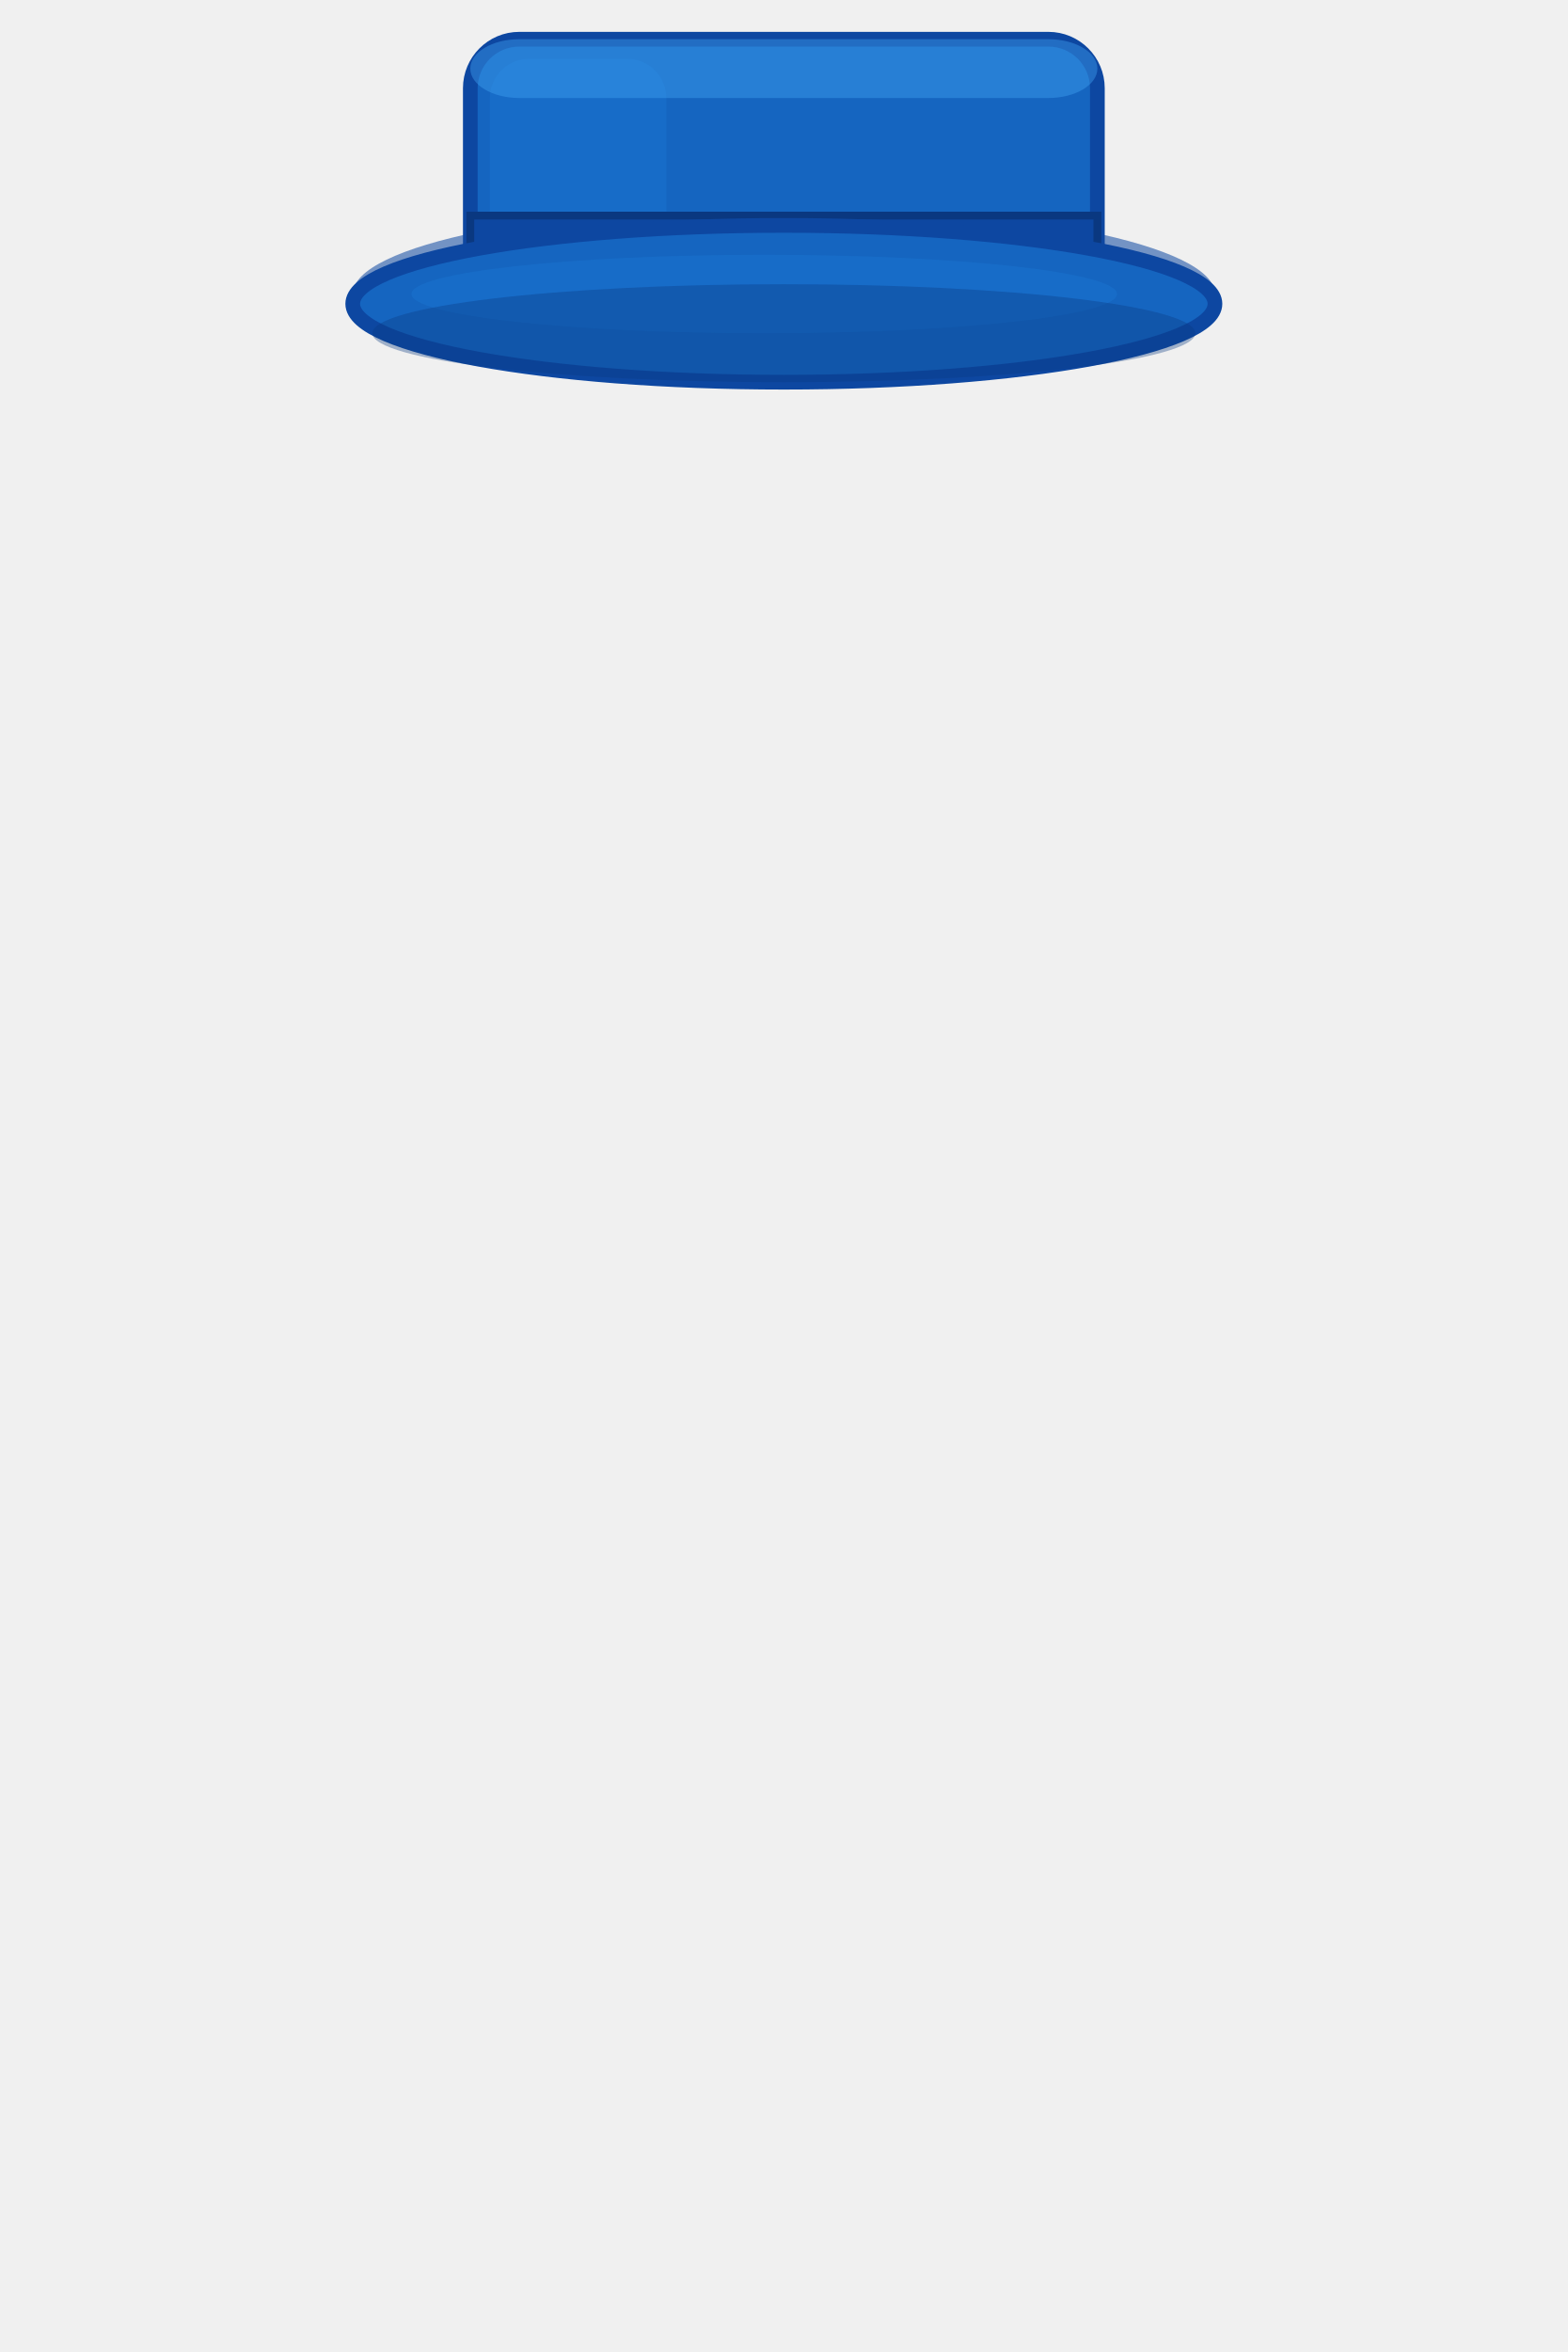
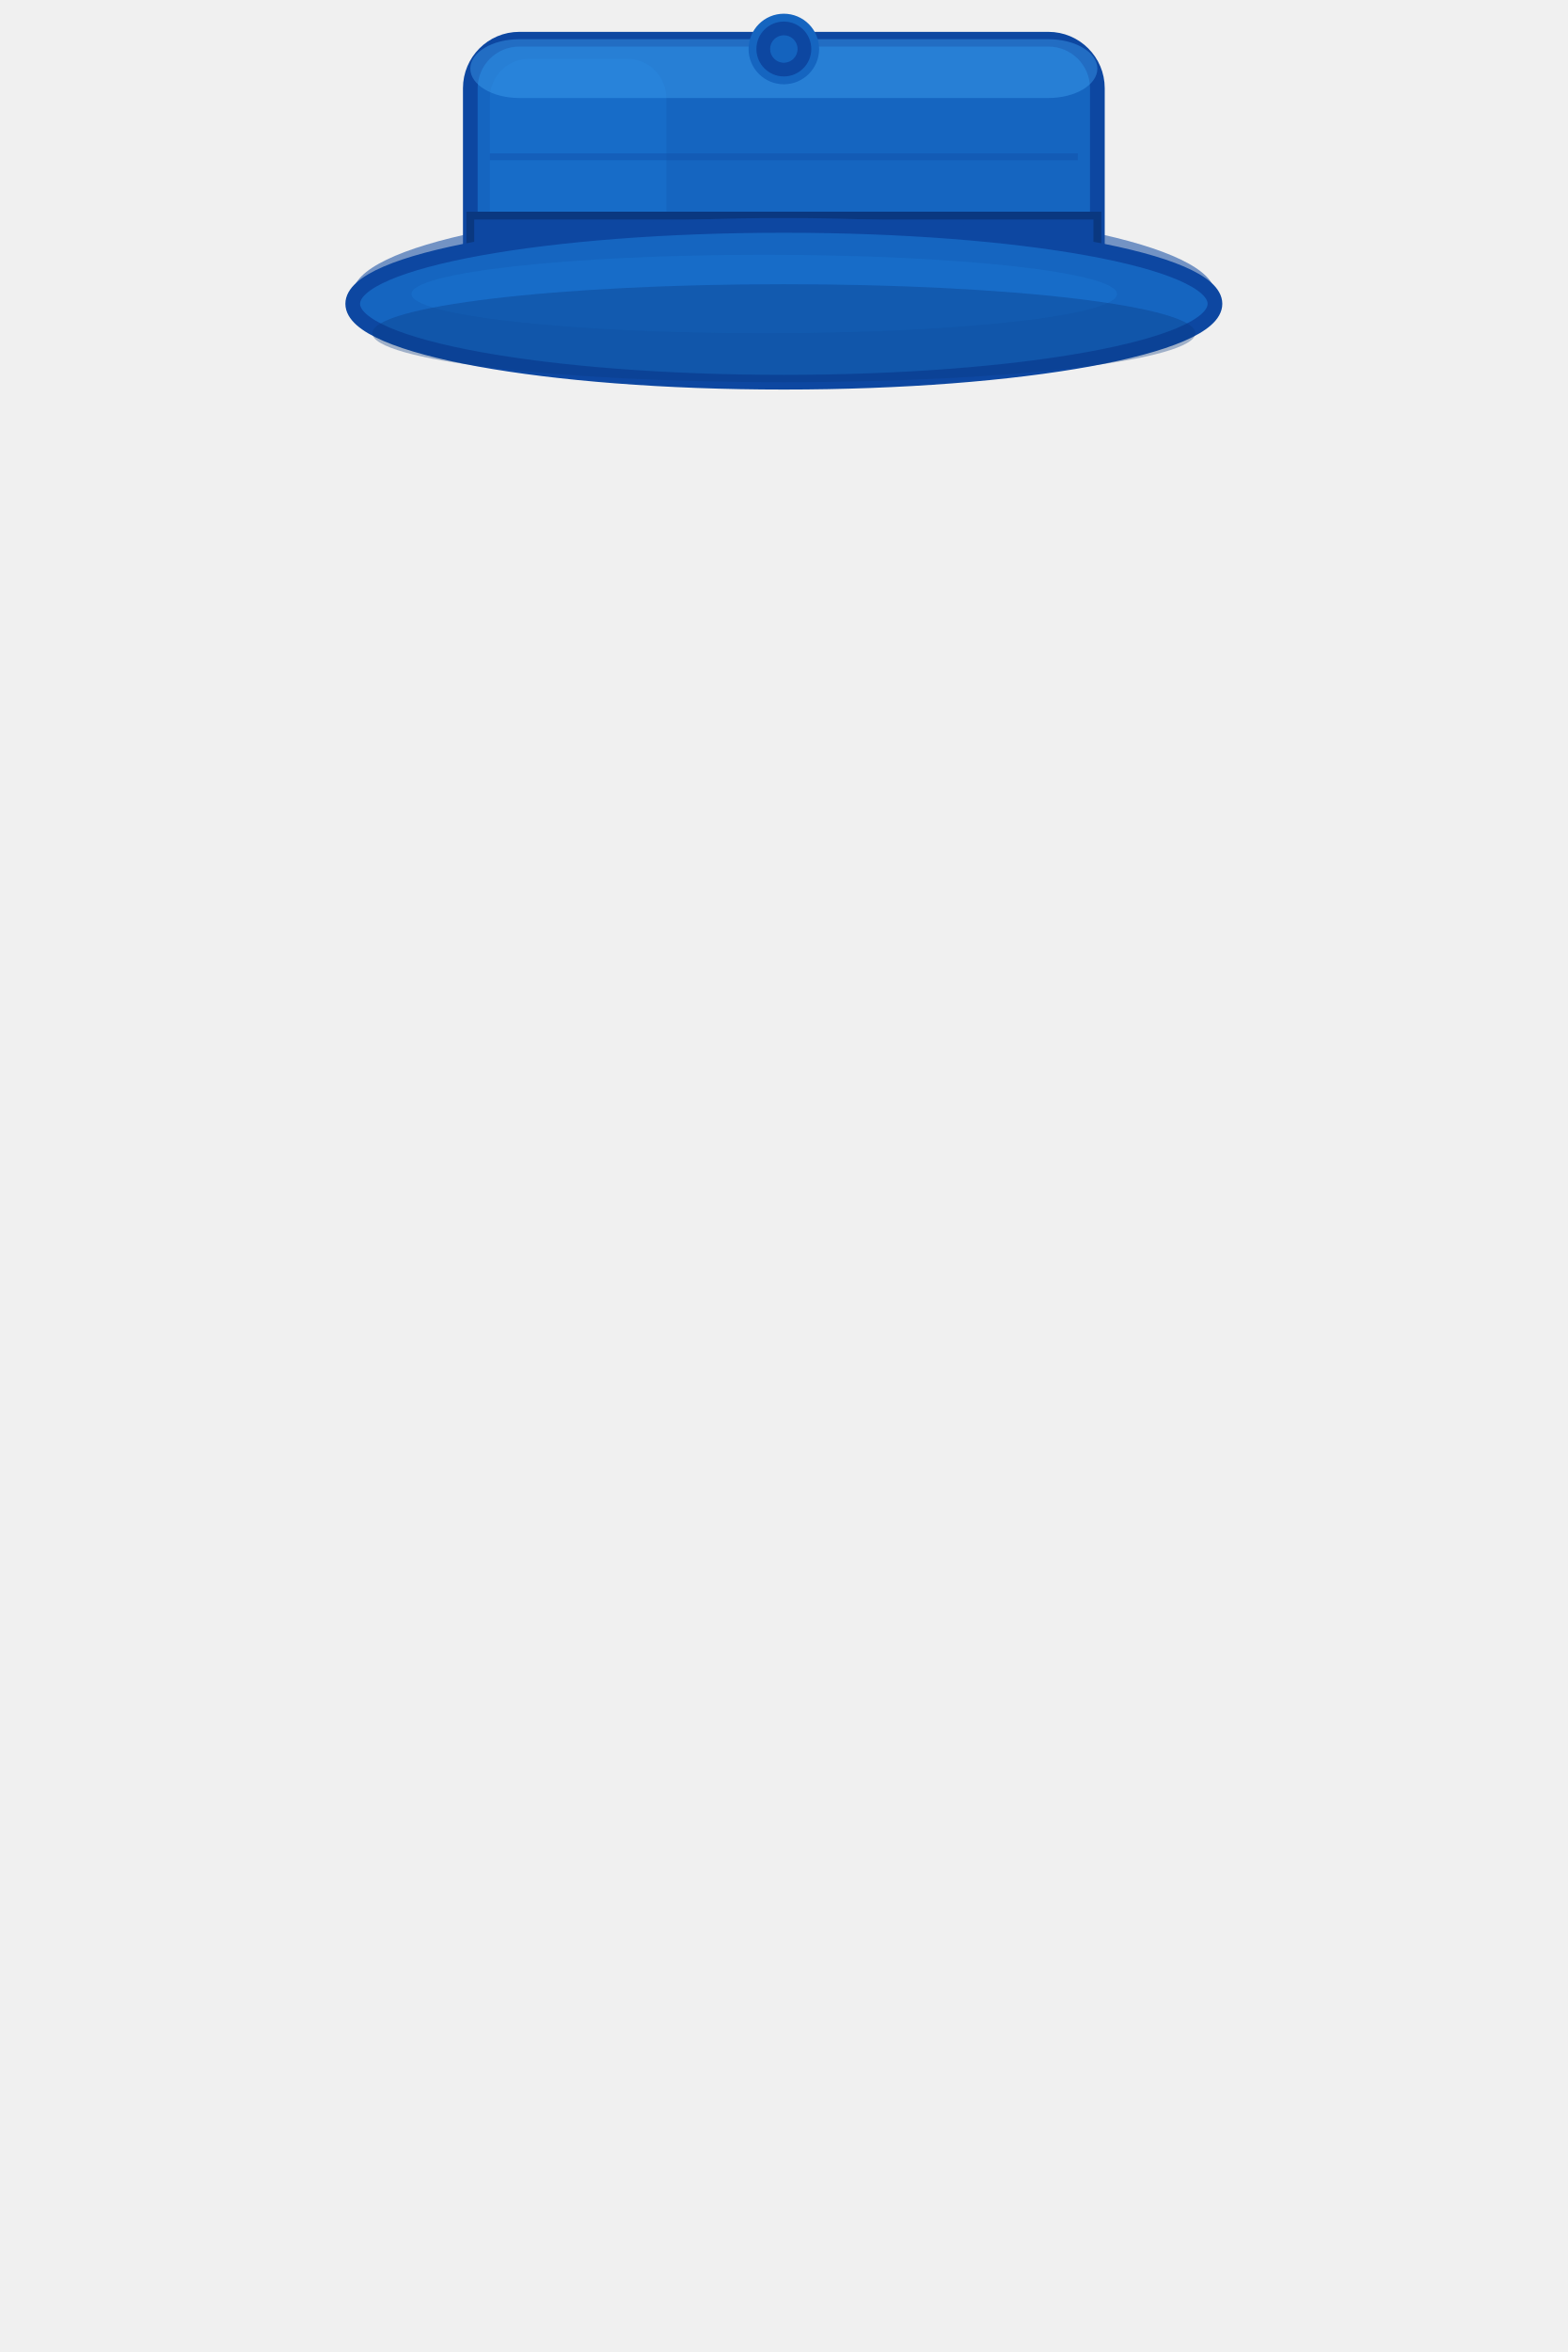
<svg xmlns="http://www.w3.org/2000/svg" viewBox="0 0 160 240">
  <ellipse cx="80" cy="30" rx="44" ry="9" fill="#0d47a1" opacity="0.55" />
  <rect x="48" y="4" width="64" height="26" rx="5" fill="#1565c0" stroke="#0d47a1" stroke-width="1.5" />
  <rect x="50" y="6" width="18" height="22" rx="4" fill="#1976d2" opacity="0.45" />
  <rect x="48" y="4" width="64" height="6" rx="5" fill="#42a5f5" opacity="0.4" />
+   <line x1="50" y1="16" x2="110" y2="16" stroke="#0d47a1" stroke-width="0.7" opacity="0.35" />
+   <circle cx="80" cy="5" r="3.2" fill="#0d47a1" stroke="#1565c0" stroke-width="0.8" />
+   <circle cx="80" cy="5" r="1.4" fill="#1976d2" opacity="0.6" />
  <rect x="48" y="22" width="64" height="9" rx="0" fill="#0d47a1" stroke="#0a3880" stroke-width="0.8" />
  <rect x="71" y="23" width="18" height="7" rx="2" fill="#1565c0" stroke="#42a5f5" stroke-width="0.8" />
  <circle cx="80" cy="26.5" r="2.5" fill="#42a5f5" opacity="0.85" />
  <circle cx="80" cy="26.5" r="1" fill="white" opacity="0.6" />
  <ellipse cx="80" cy="31" rx="44" ry="8" fill="#1565c0" stroke="#0d47a1" stroke-width="1.5" />
  <ellipse cx="78" cy="30" rx="36" ry="4" fill="#1976d2" opacity="0.45" />
  <ellipse cx="80" cy="34" rx="42" ry="5" fill="#0a3880" opacity="0.35" />
</svg>
